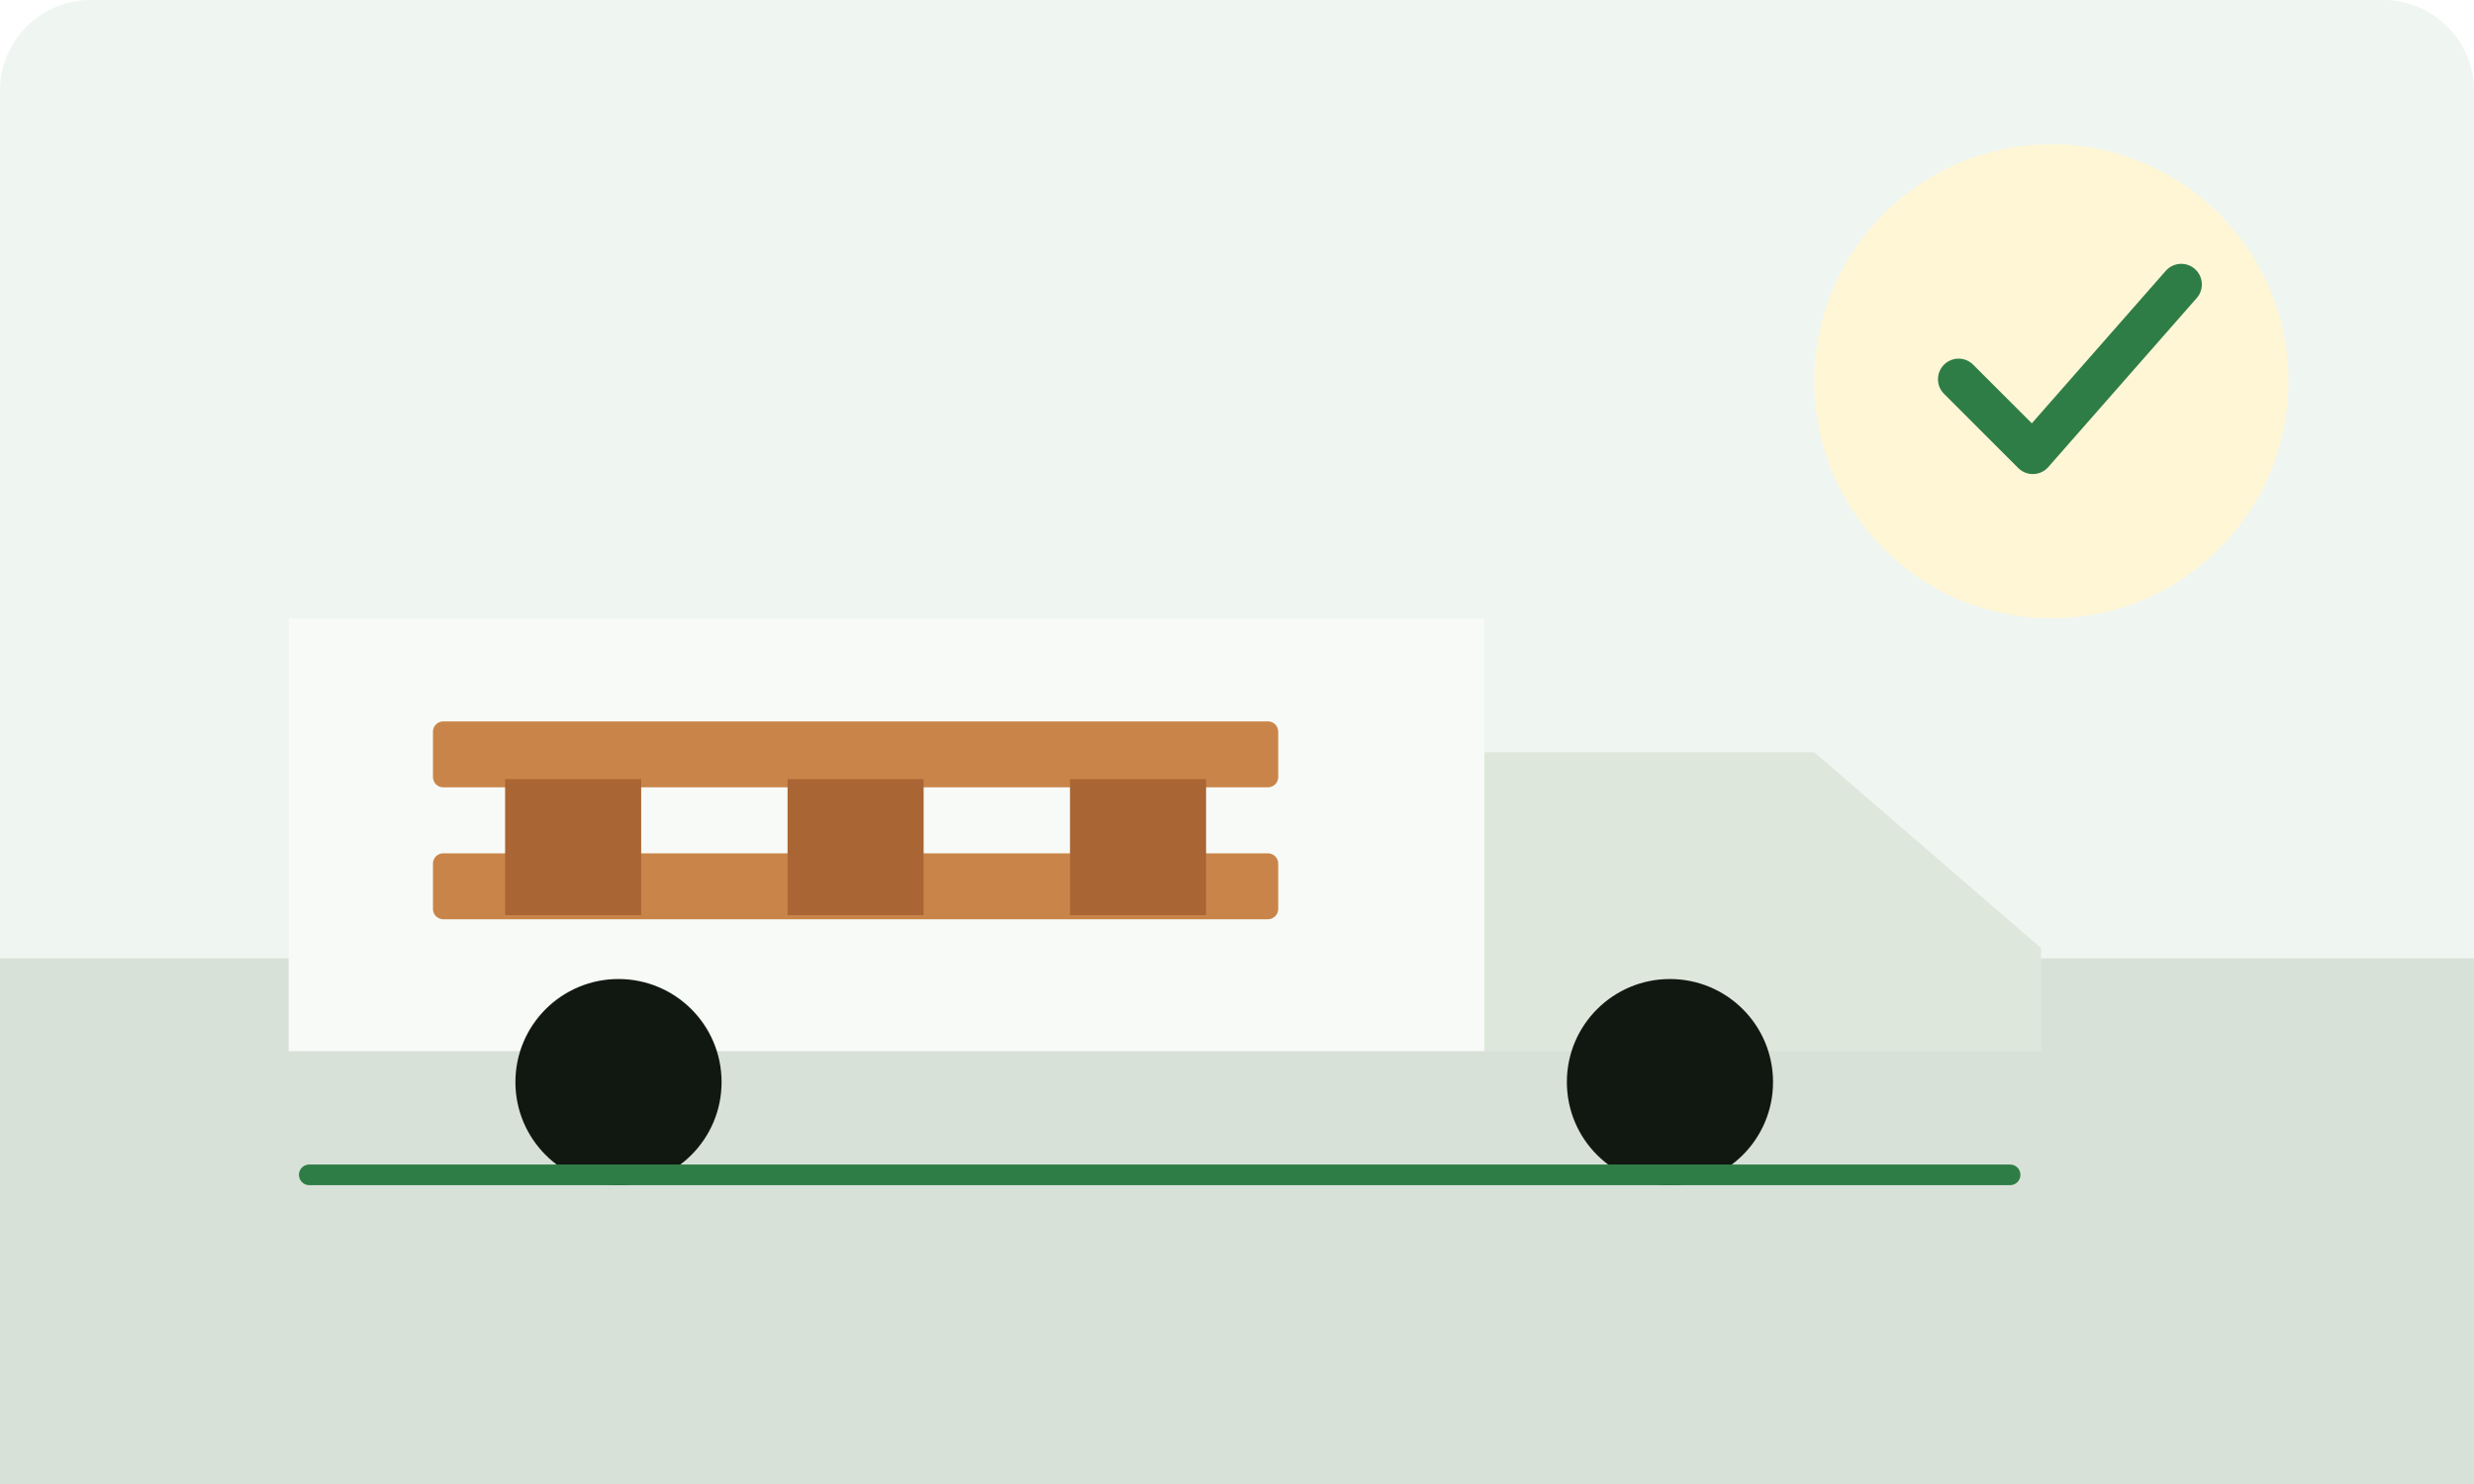
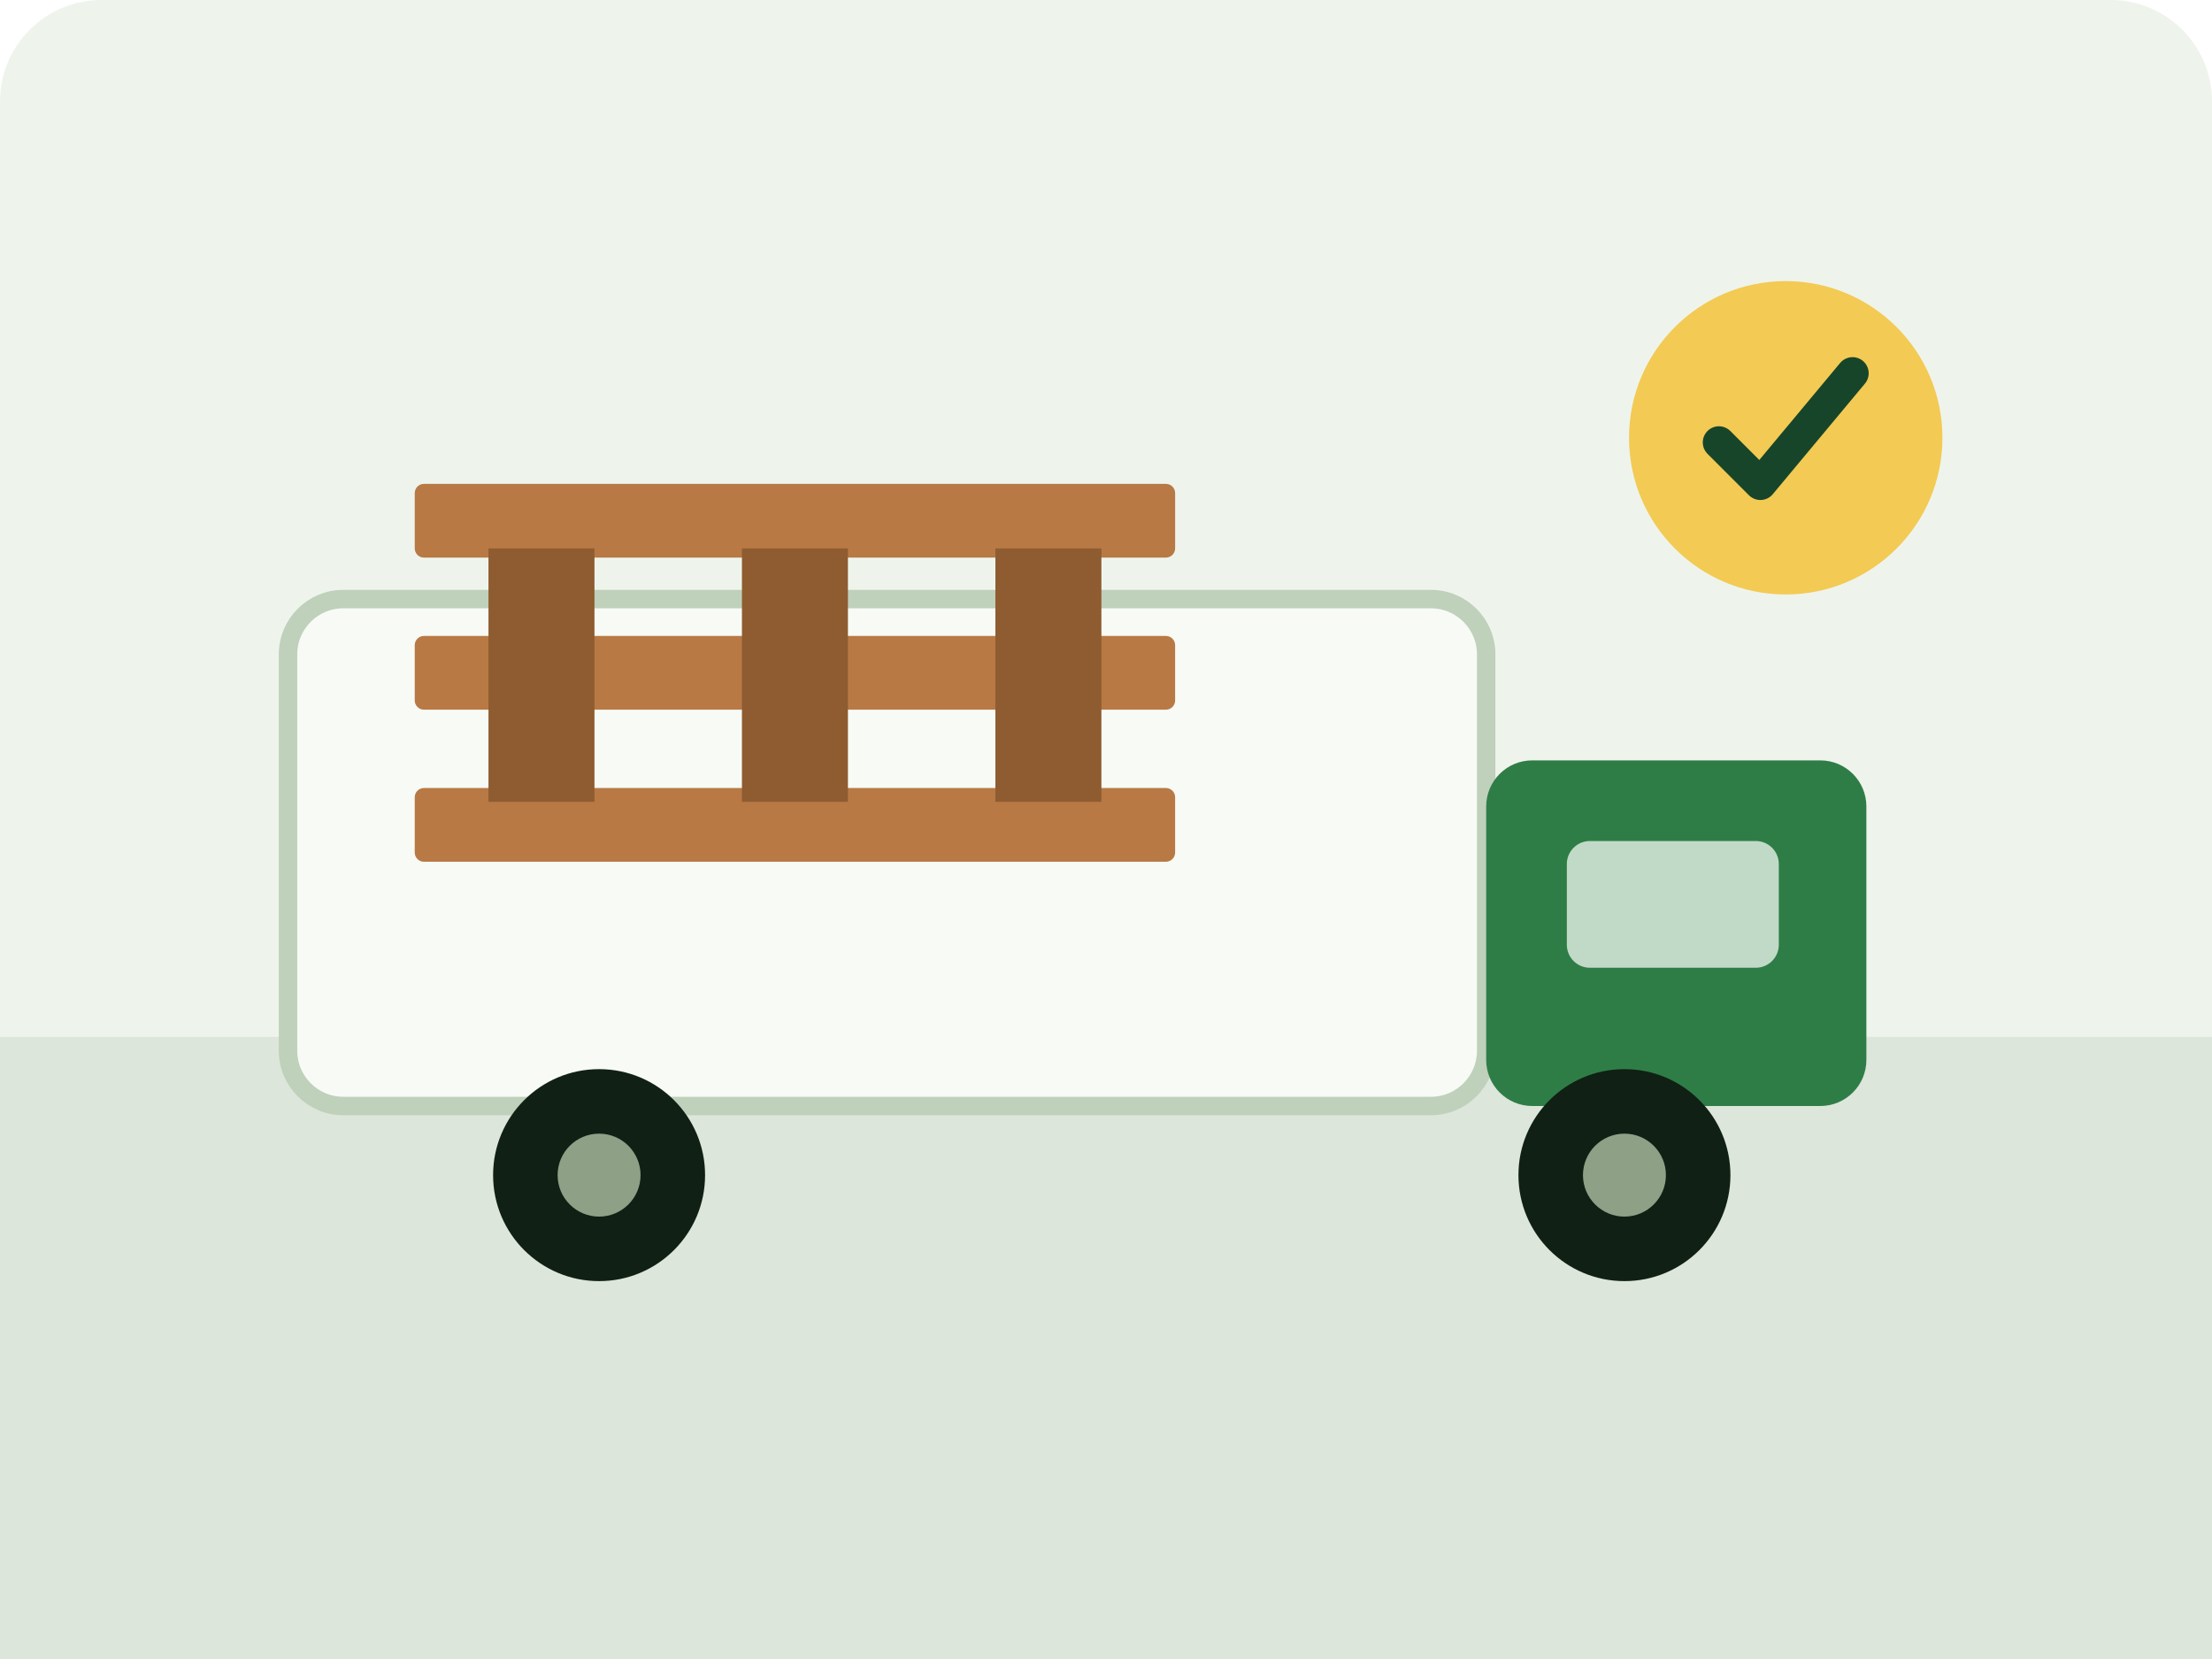
- <svg xmlns="http://www.w3.org/2000/svg" width="1200" height="720" viewBox="0 0 1200 720" fill="none">
-   <rect width="1200" height="720" rx="44" fill="#EFF5F1" />
-   <rect y="465" width="1200" height="255" fill="#D8E1D8" />
-   <path d="M140 300h580v210H140V300Z" fill="#F8FAF7" />
-   <path d="M720 365h160l110 95v50H720V365Z" fill="#DDE7DB" />
-   <g transform="translate(210 350)">
-     <rect width="410" height="32" rx="5" fill="#C98549" />
-     <rect y="64" width="410" height="32" rx="5" fill="#C98549" />
-     <rect x="35" y="28" width="66" height="66" fill="#A96534" />
-     <rect x="172" y="28" width="66" height="66" fill="#A96534" />
-     <rect x="309" y="28" width="66" height="66" fill="#A96534" />
+ <svg xmlns="http://www.w3.org/2000/svg" width="960" height="720" viewBox="0 0 960 720" fill="none">
+   <rect width="960" height="720" rx="44" fill="#EEF4EC" />
+   <rect y="450" width="960" height="270" fill="#DCE6DA" />
+   <rect x="125" y="260" width="520" height="220" rx="24" fill="#F7FAF5" stroke="#BFD0BB" stroke-width="8" />
+   <rect x="645" y="330" width="165" height="150" rx="20" fill="#2F7D46" />
+   <rect x="680" y="365" width="92" height="55" rx="10" fill="#EAF5EC" opacity=".78" />
+   <circle cx="260" cy="510" r="46" fill="#102014" />
+   <circle cx="260" cy="510" r="18" fill="#8EA086" />
+   <circle cx="705" cy="510" r="46" fill="#102014" />
+   <circle cx="705" cy="510" r="18" fill="#8EA086" />
+   <g transform="translate(180 210)">
+     <g fill="#B87945">
+       <rect width="330" height="32" rx="4" />
+       <rect y="66" width="330" height="32" rx="4" />
+       <rect y="132" width="330" height="32" rx="4" />
+     </g>
+     <g fill="#8E5C30">
+       <rect x="32" y="28" width="46" height="110" />
+       <rect x="142" y="28" width="46" height="110" />
+       <rect x="252" y="28" width="46" height="110" />
+     </g>
  </g>
-   <circle cx="300" cy="525" r="50" fill="#111711" />
-   <circle cx="810" cy="525" r="50" fill="#111711" />
-   <path d="M150 570h825" stroke="#2F7D46" stroke-width="10" stroke-linecap="round" />
-   <circle cx="995" cy="185" r="115" fill="#FFF6D6" />
-   <path d="M950 184l36 36 72-82" stroke="#2F7D46" stroke-width="20" stroke-linecap="round" stroke-linejoin="round" />
+   <circle cx="775" cy="190" r="68" fill="#F4C542" opacity=".9" />
+   <path d="M746 192l18 18 40-48" stroke="#17452A" stroke-width="14" stroke-linecap="round" stroke-linejoin="round" />
</svg>
